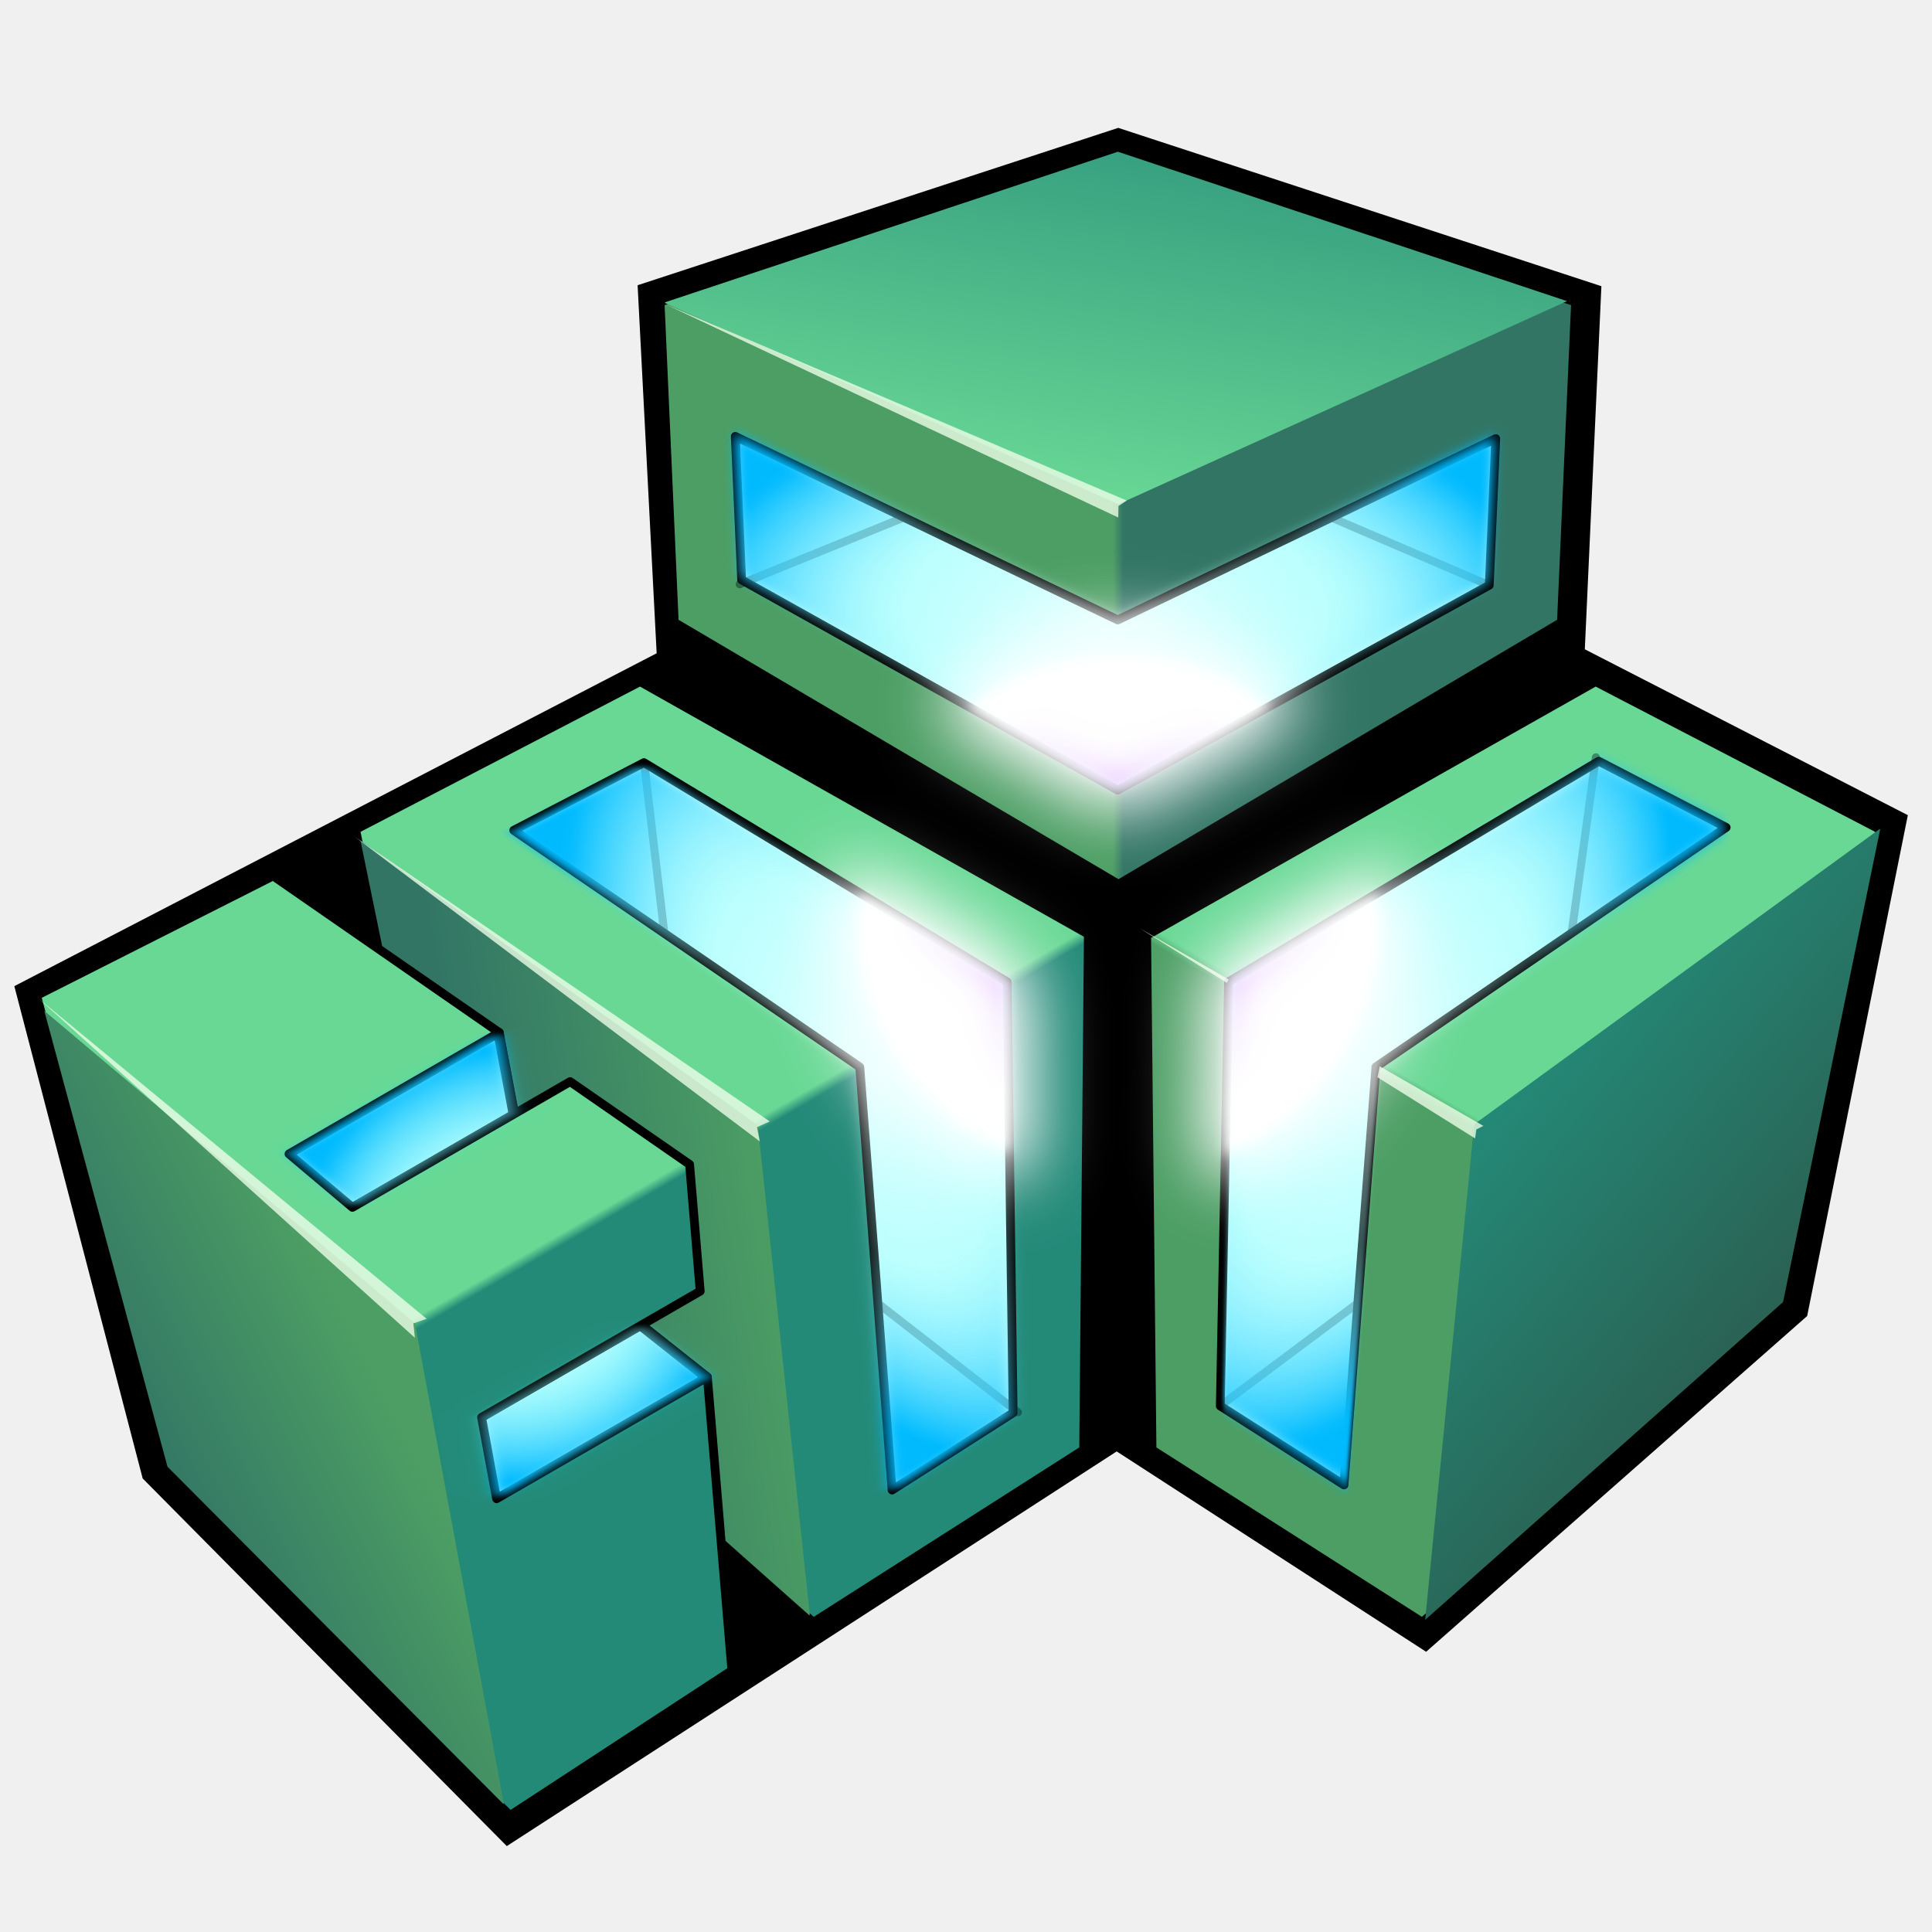
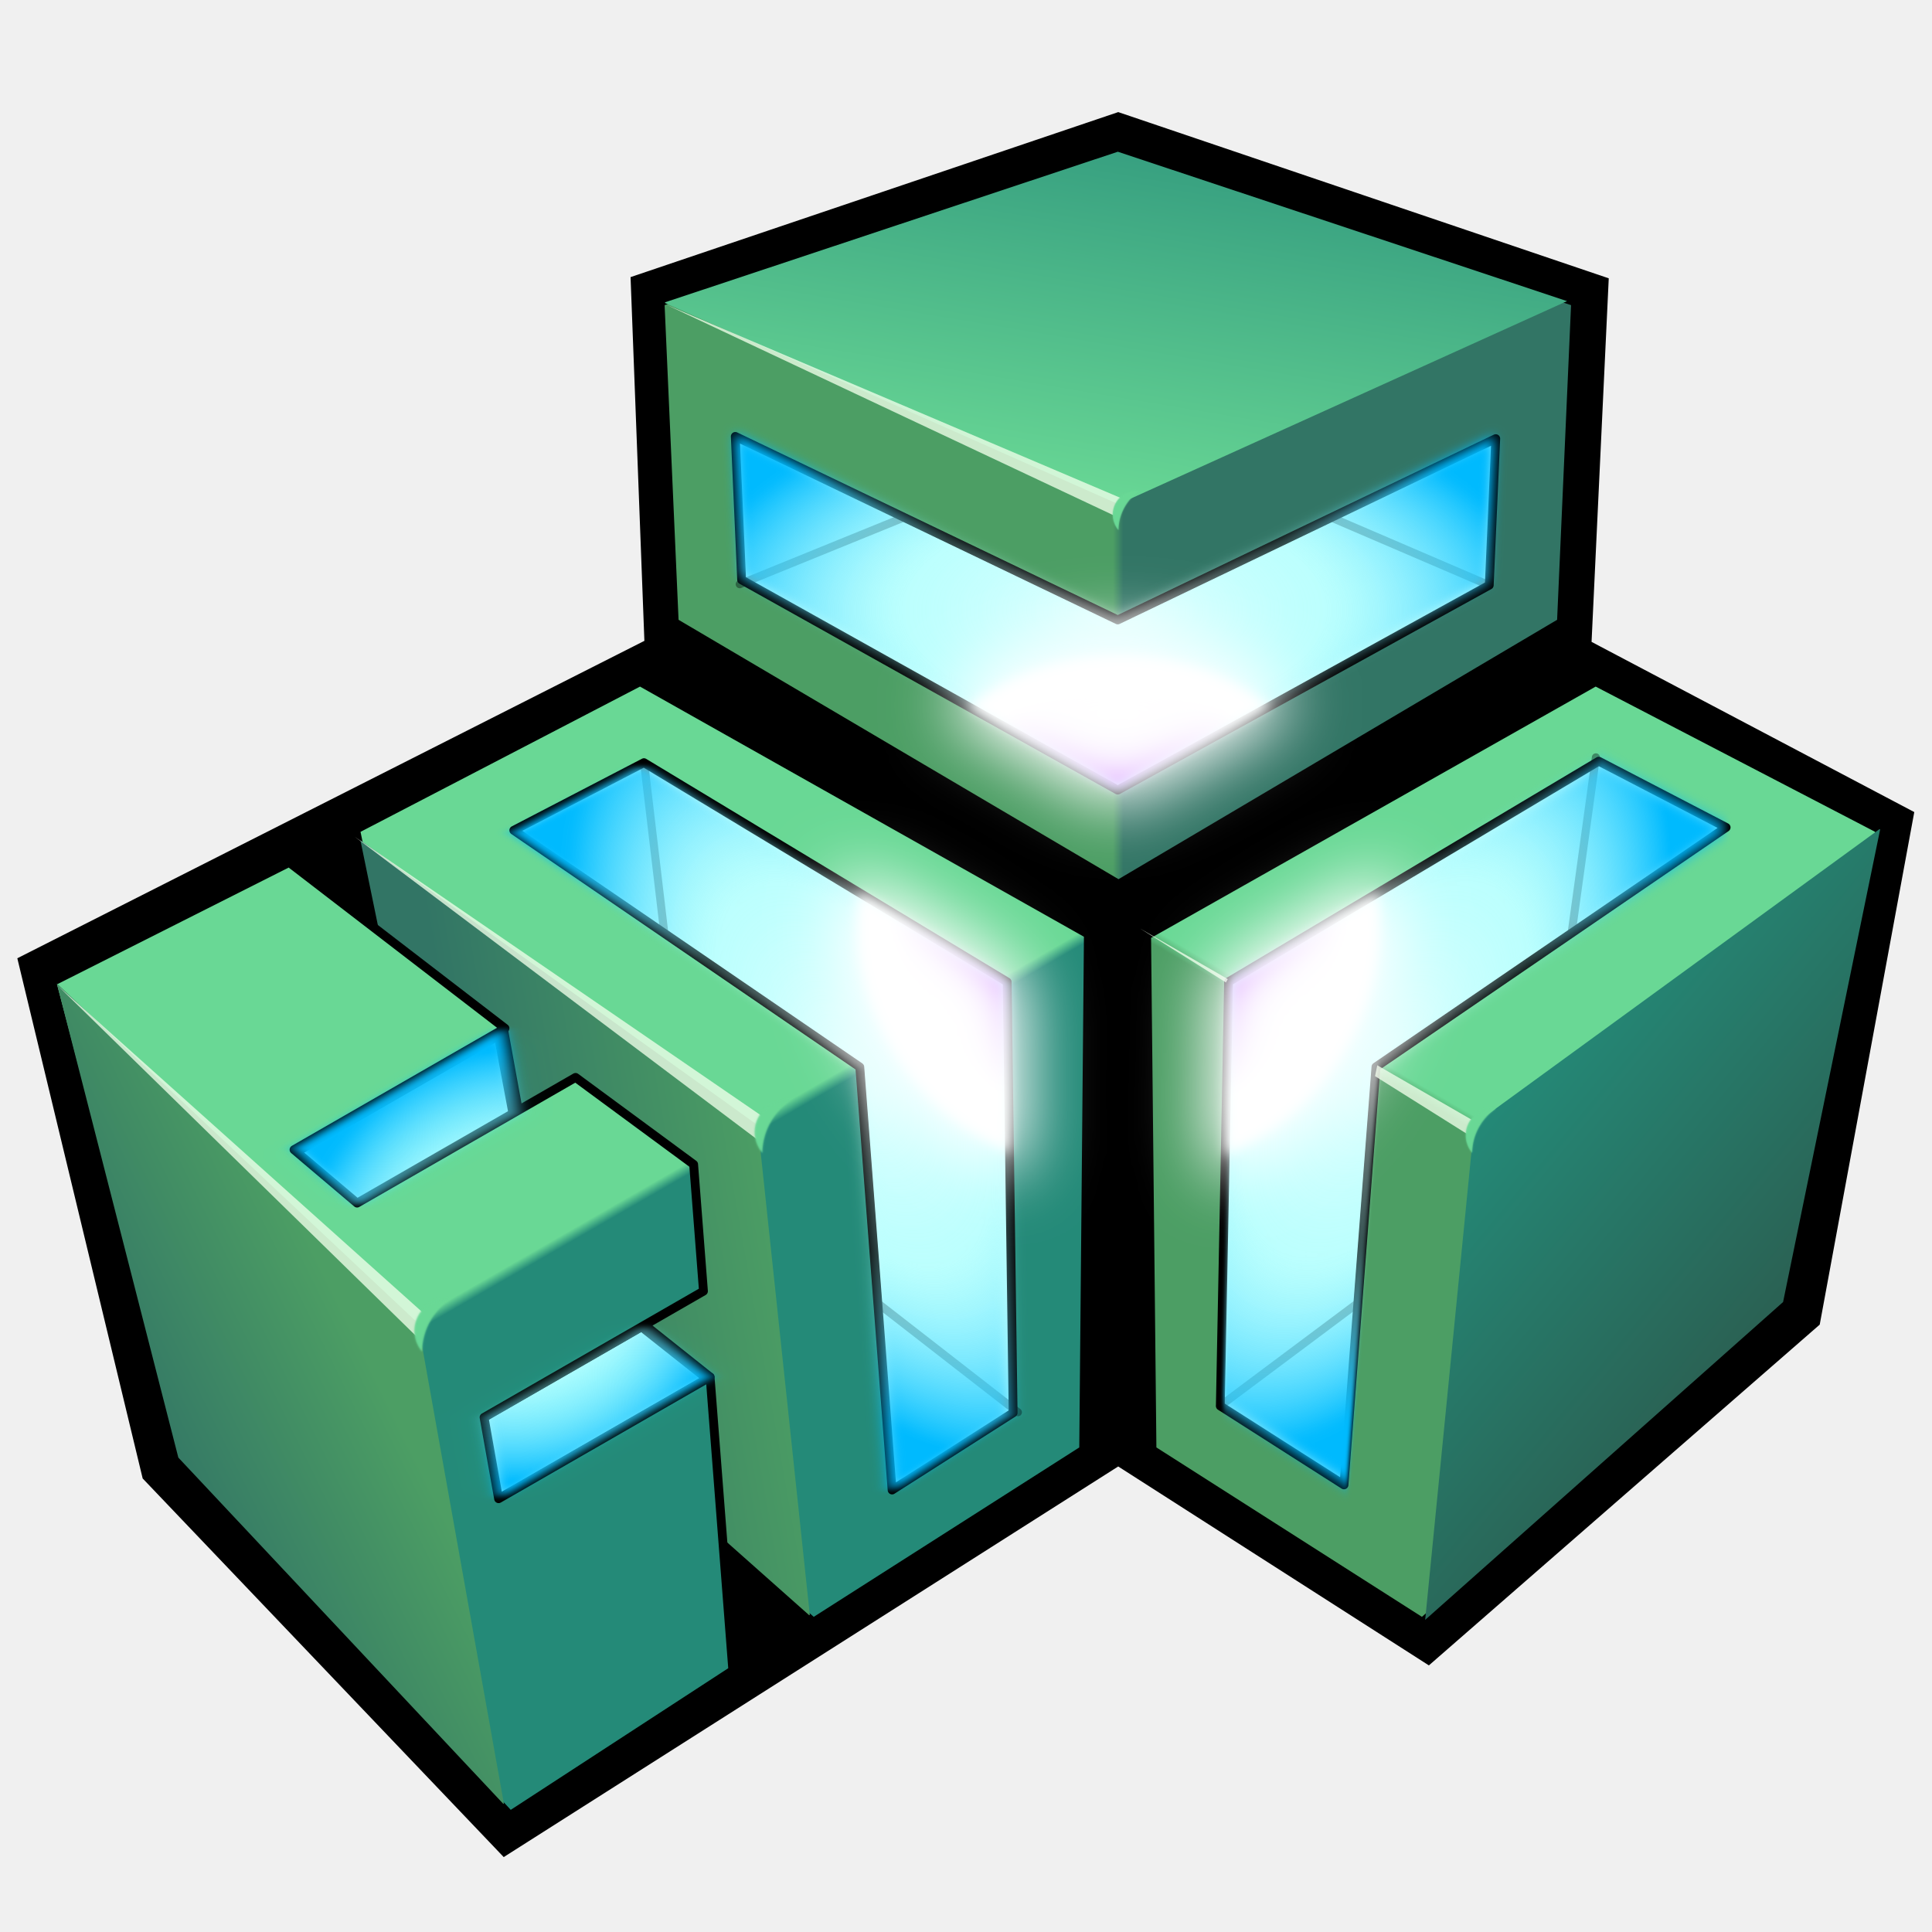
<svg xmlns="http://www.w3.org/2000/svg" xmlns:xlink="http://www.w3.org/1999/xlink" width="512" height="512" viewBox="0 0 512 512" id="svg2" version="1.1">
  <defs id="defs4">
    <linearGradient id="linearGradient4269">
      <stop style="stop-color:#9c04ff;stop-opacity:1" offset="0" id="stop4271" />
      <stop id="stop4277" offset="0.422" style="stop-color:#9b02ff;stop-opacity:1" />
      <stop style="stop-color:#ffffff;stop-opacity:1" offset="1" id="stop4273" />
    </linearGradient>
    <linearGradient id="linearGradient4358-9">
      <stop style="stop-color:#2a6254;stop-opacity:1" offset="0" id="stop4582" />
      <stop style="stop-color:#248a78;stop-opacity:1" offset="1" id="stop4584" />
    </linearGradient>
    <linearGradient id="linearGradient4917-0">
      <stop id="stop4570" offset="0" style="stop-color:#4c9e64;stop-opacity:1" />
      <stop id="stop4572" offset="1" style="stop-color:#69d895;stop-opacity:1" />
    </linearGradient>
    <linearGradient id="linearGradient4358">
      <stop id="stop4537" offset="0" style="stop-color:#327565;stop-opacity:1" />
      <stop id="stop4539" offset="1" style="stop-color:#4c9e64;stop-opacity:1" />
    </linearGradient>
    <linearGradient id="linearGradient5368">
      <stop id="stop5372" offset="0" style="stop-color:#ffffff;stop-opacity:0.534" />
      <stop style="stop-color:#a8fffe;stop-opacity:0.329" offset="0.5" id="stop5378" />
      <stop id="stop5370" offset="1" style="stop-color:#00bafe;stop-opacity:1" />
    </linearGradient>
    <linearGradient id="linearGradient4917">
      <stop style="stop-color:#248a78;stop-opacity:1" offset="0" id="stop4919" />
      <stop style="stop-color:#69d895;stop-opacity:1" offset="1" id="stop4921" />
    </linearGradient>
    <linearGradient id="linearGradient4312">
      <stop style="stop-color:#000000;stop-opacity:1;" offset="0" id="stop4314" />
      <stop style="stop-color:#000000;stop-opacity:0;" offset="1" id="stop4316" />
    </linearGradient>
    <linearGradient xlink:href="#linearGradient4312" id="linearGradient4318" x1="-282.664" y1="79.622" x2="280.963" y2="79.622" gradientUnits="userSpaceOnUse" />
    <linearGradient gradientTransform="translate(279.3168,264.7703)" xlink:href="#linearGradient4358" id="linearGradient4860-3" gradientUnits="userSpaceOnUse" x1="-219.938" y1="2.961" x2="-5.751" y2="80.974" />
    <linearGradient gradientTransform="translate(509.0751,282.7091)" xlink:href="#linearGradient4917" id="linearGradient4923-4" x1="-201.543" y1="83.675" x2="-201.543" y2="75.7" gradientUnits="userSpaceOnUse" />
    <filter style="color-interpolation-filters:sRGB" id="filter5364" x="-0.172" width="1.344" y="-0.107" height="1.214">
      <feGaussianBlur stdDeviation="13.583" id="feGaussianBlur5366" />
    </filter>
    <filter style="color-interpolation-filters:sRGB" id="filter5380" x="-0.038" width="1.076" y="-0.018" height="1.035">
      <feGaussianBlur stdDeviation="4.224" id="feGaussianBlur5382" />
    </filter>
    <radialGradient xlink:href="#linearGradient5368" id="radialGradient5374-0" cx="72.105" cy="81.383" fx="72.105" fy="81.383" r="166.679" gradientTransform="matrix(1,0,0,1.925221,72.11161,141.7521)" gradientUnits="userSpaceOnUse" />
-     <linearGradient xlink:href="#linearGradient4917" id="linearGradient3445" gradientUnits="userSpaceOnUse" gradientTransform="matrix(0.3026896,-0.1747579,0.1747579,0.3026896,-532.5456,897.696)" x1="-201.543" y1="83.675" x2="-201.543" y2="75.7" />
-     <linearGradient xlink:href="#linearGradient4358" id="linearGradient3447" gradientUnits="userSpaceOnUse" gradientTransform="matrix(0.2940585,-0.1697748,0.1697748,0.2940585,-535.6849,900.442)" x1="-517.804" y1="12.381" x2="-326.605" y2="23.935" />
+     <linearGradient xlink:href="#linearGradient4917" id="linearGradient3445" gradientUnits="userSpaceOnUse" gradientTransform="matrix(0.3037685,-0.1747579,0.1728894,0.3026896,-531.2761,897.696)" x1="-201.543" y1="83.675" x2="-201.543" y2="75.7" />
+     <linearGradient xlink:href="#linearGradient4358" id="linearGradient3447" gradientUnits="userSpaceOnUse" gradientTransform="matrix(0.2951065,-0.1697748,0.1679595,0.2940585,-534.4324,900.442)" x1="-517.804" y1="12.381" x2="-326.605" y2="23.935" />
    <radialGradient xlink:href="#linearGradient5368" id="radialGradient3449" gradientUnits="userSpaceOnUse" gradientTransform="matrix(1,0,0,0.9811863,-25.94417,0.4668728)" cx="-198.662" cy="80.255" fx="-198.662" fy="80.255" r="166.679" />
    <linearGradient xlink:href="#linearGradient4917" id="linearGradient3605" gradientUnits="userSpaceOnUse" x1="58.884" y1="83.512" x2="58.884" y2="74.84" gradientTransform="matrix(0.3026896,-0.1747579,0.1747579,0.3026896,-524.6925,893.1621)" />
    <linearGradient xlink:href="#linearGradient4358" id="linearGradient3607" gradientUnits="userSpaceOnUse" x1="-219.938" y1="2.961" x2="-5.751" y2="80.974" gradientTransform="matrix(0.2972224,-0.1716014,0.1716014,0.2972224,-525.3339,894.1235)" />
    <radialGradient xlink:href="#linearGradient5368" id="radialGradient3609" gradientUnits="userSpaceOnUse" gradientTransform="matrix(1,0,0,1.925221,-2.322193,-74.5736)" cx="72.105" cy="81.383" fx="72.105" fy="81.383" r="166.679" />
    <linearGradient xlink:href="#linearGradient4358" id="linearGradient3665" gradientUnits="userSpaceOnUse" x1="37.851" y1="75.49" x2="37.851" y2="83.263" gradientTransform="matrix(0,0.3495159,-0.3495159,0,-391.1963,758.3429)" />
    <linearGradient xlink:href="#linearGradient4917" id="linearGradient3667" gradientUnits="userSpaceOnUse" x1="-376.803" y1="18.998" x2="-5.751" y2="80.974" gradientTransform="matrix(0,0.345681,-0.345681,0,-391.5068,757.7899)" />
    <radialGradient xlink:href="#linearGradient5368" id="radialGradient3669" gradientUnits="userSpaceOnUse" gradientTransform="matrix(1,0,0,1.925221,-2.322193,-74.5736)" cx="72.105" cy="81.383" fx="72.105" fy="81.383" r="166.679" />
    <linearGradient xlink:href="#linearGradient4917-0" id="linearGradient3685" gradientUnits="userSpaceOnUse" x1="50.727" y1="75.215" x2="50.696" y2="84.917" gradientTransform="matrix(-0.3026896,-0.1747579,0.1747579,-0.3026896,-341.1876,941.3636)" />
    <linearGradient xlink:href="#linearGradient4358-9" id="linearGradient3687" gradientUnits="userSpaceOnUse" x1="-267.748" y1="47.975" x2="-6.009" y2="91.911" gradientTransform="matrix(-0.3026896,-0.1747579,0.1747579,-0.3026896,-341.1876,941.3636)" />
    <radialGradient xlink:href="#linearGradient5368" id="radialGradient3689" gradientUnits="userSpaceOnUse" gradientTransform="matrix(1,0,0,1.925221,-2.322193,-74.5736)" cx="72.105" cy="81.383" fx="72.105" fy="81.383" r="166.679" />
    <filter style="color-interpolation-filters:sRGB" id="filter4251" x="-0.027" width="1.054" y="-0.028" height="1.057">
      <feGaussianBlur stdDeviation="1.612" id="feGaussianBlur4253" />
    </filter>
    <filter style="color-interpolation-filters:sRGB" id="filter4265" x="-0.152" width="1.305" y="-0.16" height="1.32">
      <feGaussianBlur stdDeviation="9.109" id="feGaussianBlur4267" />
    </filter>
    <radialGradient xlink:href="#linearGradient4269" id="radialGradient4275" cx="296.429" cy="239.915" fx="296.429" fy="239.915" r="75.632" gradientTransform="matrix(0.8329554,0,0,0.7956702,49.51681,49.02184)" gradientUnits="userSpaceOnUse" />
+     <filter style="color-interpolation-filters:sRGB" id="filter4313" x="-0.074" width="1.148" y="-0.05" height="1.101">
+       <feGaussianBlur stdDeviation="0.232" id="feGaussianBlur4315" />
+     </filter>
  </defs>
  <g id="layer1" transform="translate(715.2637,-621.0254)">
-     <path style="color:#000000;clip-rule:nonzero;display:inline;overflow:visible;visibility:visible;opacity:1;isolation:auto;mix-blend-mode:normal;color-interpolation:sRGB;color-interpolation-filters:linearRGB;solid-color:#000000;solid-opacity:1;fill:#000000;fill-opacity:1;fill-rule:evenodd;stroke:none;stroke-width:5;stroke-linecap:butt;stroke-linejoin:round;stroke-miterlimit:23;stroke-dasharray:none;stroke-dashoffset:0;stroke-opacity:1;marker:none;color-rendering:auto;image-rendering:auto;shape-rendering:auto;text-rendering:auto;enable-background:accumulate" d="m -711.469,882.366 170.227,-88.217 -5.047,-97.534 127.371,-41.706 128.039,41.96 -4.392,96.224 85.604,43.963 -26.681,132.726 -100.977,88.981 -82.006,-53.098 -161.629,104.594 -96.491,-97.425 -34.017,-130.47 z" id="path4543" />
+     <path style="color:#000000;clip-rule:nonzero;display:inline;overflow:visible;visibility:visible;opacity:1;isolation:auto;mix-blend-mode:normal;color-interpolation:sRGB;color-interpolation-filters:linearRGB;solid-color:#000000;solid-opacity:1;fill:#000000;fill-opacity:1;fill-rule:evenodd;stroke:none;stroke-width:5;stroke-linecap:butt;stroke-linejoin:round;stroke-miterlimit:23;stroke-dasharray:none;stroke-dashoffset:0;stroke-opacity:1;marker:none;color-rendering:auto;image-rendering:auto;shape-rendering:auto;text-rendering:auto;enable-background:accumulate" d="m -710.673,874.973 166.179,-84.116 -3.665,-96.394 129.24,-43.731 129.99,44.049 -4.555,96.35 85.523,45.102 -25.056,135.828 -103.578,90.311 -82.331,-52.718 -162.848,103.518 -95.679,-100.337 -33.221,-137.862 z" id="path4543" />
    <path style="color:#000000;clip-rule:nonzero;display:inline;overflow:visible;visibility:visible;opacity:1;isolation:auto;mix-blend-mode:normal;color-interpolation:sRGB;color-interpolation-filters:linearRGB;solid-color:#000000;solid-opacity:1;fill:#a5a5a5;fill-opacity:1;fill-rule:evenodd;stroke:none;stroke-width:6.11;stroke-linecap:round;stroke-linejoin:round;stroke-miterlimit:23;stroke-dasharray:none;stroke-dashoffset:0;stroke-opacity:1;marker:none;color-rendering:auto;image-rendering:auto;shape-rendering:auto;text-rendering:auto;enable-background:accumulate" d="m -545.518,822.707 6.306,45.651 51.805,35.438 4.783,62.636 37.11,28.855 0.167,-0.105 -2.987,-114.009 -97.185,-58.466 z" id="path4243" />
    <path id="path4227" d="m -621.044,840.842 25.72,125.234 95.595,84.891 71.649,-45.71 1.245,-136.663 -118.798,-66.945 z" style="color:#000000;clip-rule:nonzero;display:inline;overflow:visible;visibility:visible;opacity:1;isolation:auto;mix-blend-mode:normal;color-interpolation:sRGB;color-interpolation-filters:linearRGB;solid-color:#000000;solid-opacity:1;fill:url(#linearGradient3605);fill-opacity:1;fill-rule:evenodd;stroke:#000000;stroke-width:2.34;stroke-linecap:round;stroke-linejoin:round;stroke-miterlimit:23;stroke-dasharray:none;stroke-dashoffset:0;stroke-opacity:1;marker:none;color-rendering:auto;image-rendering:auto;shape-rendering:auto;text-rendering:auto;enable-background:accumulate" />
    <path style="color:#000000;clip-rule:nonzero;display:inline;overflow:visible;visibility:visible;opacity:1;isolation:auto;mix-blend-mode:normal;color-interpolation:sRGB;color-interpolation-filters:linearRGB;solid-color:#000000;solid-opacity:1;fill:#c5fffe;fill-opacity:1;fill-rule:evenodd;stroke:#000000;stroke-width:2.34;stroke-linecap:round;stroke-linejoin:round;stroke-miterlimit:23;stroke-dasharray:none;stroke-dashoffset:0;stroke-opacity:1;marker:none;color-rendering:auto;image-rendering:auto;shape-rendering:auto;text-rendering:auto;enable-background:accumulate" d="m -579.103,841.069 91.695,62.727 8.56,112.094 32.073,-20.461 -1.582,-114.179 -96.257,-58.107 -34.49,17.925 z" id="path4233" />
    <path id="path4229" d="m -619.748,843.706 25.059,122.014 93.869,83.357 0.162,-0.103 -13.784,-129.743 -105.305,-75.525 z" style="color:#000000;clip-rule:nonzero;display:inline;overflow:visible;visibility:visible;opacity:1;isolation:auto;mix-blend-mode:normal;color-interpolation:sRGB;color-interpolation-filters:linearRGB;solid-color:#000000;solid-opacity:1;fill:url(#linearGradient3607);fill-opacity:1;fill-rule:evenodd;stroke:none;stroke-width:6.695;stroke-linecap:round;stroke-linejoin:round;stroke-miterlimit:23;stroke-dasharray:none;stroke-dashoffset:0;stroke-opacity:1;marker:none;color-rendering:auto;image-rendering:auto;shape-rendering:auto;text-rendering:auto;enable-background:accumulate" />
    <path id="path4248" d="m -544.577,823.131 5.366,45.226 51.805,35.438 4.783,62.636 37.11,28.855" style="color:#000000;clip-rule:nonzero;display:inline;overflow:visible;visibility:visible;opacity:1;isolation:auto;mix-blend-mode:normal;color-interpolation:sRGB;color-interpolation-filters:linearRGB;solid-color:#000000;solid-opacity:1;fill:none;fill-opacity:1;fill-rule:evenodd;stroke:#000000;stroke-width:2.136;stroke-linecap:round;stroke-linejoin:round;stroke-miterlimit:23;stroke-dasharray:none;stroke-dashoffset:0;stroke-opacity:0.388;marker:none;color-rendering:auto;image-rendering:auto;shape-rendering:auto;text-rendering:auto;enable-background:accumulate" />
    <path id="path5252" d="M -62.617,-206.189 74.85,80.411 -64.297,370.401 44.445,365.585 203.863,80.411 48.484,-201.265 l -111.102,-4.924 z" style="color:#000000;clip-rule:nonzero;display:inline;overflow:visible;visibility:visible;opacity:1;isolation:auto;mix-blend-mode:normal;color-interpolation:sRGB;color-interpolation-filters:linearRGB;solid-color:#000000;solid-opacity:1;fill:url(#radialGradient3609);fill-opacity:1;fill-rule:evenodd;stroke:none;stroke-width:6.695;stroke-linecap:round;stroke-linejoin:round;stroke-miterlimit:23;stroke-dasharray:none;stroke-dashoffset:0;stroke-opacity:1;marker:none;filter:url(#filter5380);color-rendering:auto;image-rendering:auto;shape-rendering:auto;text-rendering:auto;enable-background:accumulate" transform="matrix(0.3026896,-0.1747579,0.1747579,0.3026896,-524.6925,893.162)" />
    <path id="path3653" d="m -319.767,775.535 -42.688,-17.364 -56.593,27.145 -56.636,-27.176 -43.544,17.711 0.007,0.197 100.228,54.418 99.226,-54.932 z" style="color:#000000;clip-rule:nonzero;display:inline;overflow:visible;visibility:visible;opacity:1;isolation:auto;mix-blend-mode:normal;color-interpolation:sRGB;color-interpolation-filters:linearRGB;solid-color:#000000;solid-opacity:1;fill:#a5a5a5;fill-opacity:1;fill-rule:evenodd;stroke:none;stroke-width:6.11;stroke-linecap:round;stroke-linejoin:round;stroke-miterlimit:23;stroke-dasharray:none;stroke-dashoffset:0;stroke-opacity:1;marker:none;color-rendering:auto;image-rendering:auto;shape-rendering:auto;text-rendering:auto;enable-background:accumulate" />
    <path style="color:#000000;clip-rule:nonzero;display:inline;overflow:visible;visibility:visible;opacity:1;isolation:auto;mix-blend-mode:normal;color-interpolation:sRGB;color-interpolation-filters:linearRGB;solid-color:#000000;solid-opacity:1;fill:url(#linearGradient3665);fill-opacity:1.0;fill-rule:evenodd;stroke:#000000;stroke-width:2.34;stroke-linecap:round;stroke-linejoin:round;stroke-miterlimit:23;stroke-dasharray:none;stroke-dashoffset:0;stroke-opacity:1;marker:none;color-rendering:auto;image-rendering:auto;shape-rendering:auto;text-rendering:auto;enable-background:accumulate" d="m -297.71,701.06 -121.316,-40.343 -121.315,40.343 3.762,84.905 117.731,69.409 117.375,-69.409 z" id="path3655" />
    <path id="path3657" d="m -318.877,737.269 -100.171,48.047 -101.356,-48.634 1.683,38.007 99.673,55.719 98.45,-54.307 1.721,-38.832 z" style="color:#000000;clip-rule:nonzero;display:inline;overflow:visible;visibility:visible;opacity:1;isolation:auto;mix-blend-mode:normal;color-interpolation:sRGB;color-interpolation-filters:linearRGB;solid-color:#000000;solid-opacity:1;fill:#c5fffe;fill-opacity:1;fill-rule:evenodd;stroke:#000000;stroke-width:2.34;stroke-linecap:round;stroke-linejoin:round;stroke-miterlimit:23;stroke-dasharray:none;stroke-dashoffset:0;stroke-opacity:1;marker:none;color-rendering:auto;image-rendering:auto;shape-rendering:auto;text-rendering:auto;enable-background:accumulate" />
    <path style="color:#000000;clip-rule:nonzero;display:inline;overflow:visible;visibility:visible;opacity:1;isolation:auto;mix-blend-mode:normal;color-interpolation:sRGB;color-interpolation-filters:linearRGB;solid-color:#000000;solid-opacity:1;fill:url(#linearGradient3667);fill-opacity:1.0;fill-rule:evenodd;stroke:none;stroke-width:6.695;stroke-linecap:round;stroke-linejoin:round;stroke-miterlimit:23;stroke-dasharray:none;stroke-dashoffset:0;stroke-opacity:1;marker:none;color-rendering:auto;image-rendering:auto;shape-rendering:auto;text-rendering:auto;enable-background:accumulate" d="m -299.981,700.825 -119.05,-39.589 -119.984,39.9 0.007,0.193 120.114,53.316 118.912,-53.82 z" id="path3659" />
    <path style="color:#000000;clip-rule:nonzero;display:inline;overflow:visible;visibility:visible;opacity:1;isolation:auto;mix-blend-mode:normal;color-interpolation:sRGB;color-interpolation-filters:linearRGB;solid-color:#000000;solid-opacity:1;fill:none;fill-opacity:1;fill-rule:evenodd;stroke:#000000;stroke-width:2.136;stroke-linecap:round;stroke-linejoin:round;stroke-miterlimit:23;stroke-dasharray:none;stroke-dashoffset:0;stroke-opacity:0.388;marker:none;color-rendering:auto;image-rendering:auto;shape-rendering:auto;text-rendering:auto;enable-background:accumulate" d="m -320.605,776.137 -41.85,-17.966 -56.593,27.145 -56.636,-27.176 -43.544,17.711" id="path3661" />
    <path style="color:#000000;clip-rule:nonzero;display:inline;overflow:visible;visibility:visible;opacity:1;isolation:auto;mix-blend-mode:normal;color-interpolation:sRGB;color-interpolation-filters:linearRGB;solid-color:#000000;solid-opacity:1;fill:url(#radialGradient3669);fill-opacity:1;fill-rule:evenodd;stroke:none;stroke-width:6.695;stroke-linecap:round;stroke-linejoin:round;stroke-miterlimit:23;stroke-dasharray:none;stroke-dashoffset:0;stroke-opacity:1;marker:none;filter:url(#filter5380);color-rendering:auto;image-rendering:auto;shape-rendering:auto;text-rendering:auto;enable-background:accumulate" d="M -62.617,-206.189 74.85,80.411 -64.297,370.401 44.445,365.585 203.863,80.411 48.484,-201.265 l -111.102,-4.924 z" id="path3663" transform="matrix(0,0.3495159,-0.3495159,0,-391.1963,758.3429)" />
    <path style="color:#000000;clip-rule:nonzero;display:inline;overflow:visible;visibility:visible;opacity:1;isolation:auto;mix-blend-mode:normal;color-interpolation:sRGB;color-interpolation-filters:linearRGB;solid-color:#000000;solid-opacity:1;fill:#a5a5a5;fill-opacity:1;fill-rule:evenodd;stroke:none;stroke-width:6.11;stroke-linecap:round;stroke-linejoin:round;stroke-miterlimit:23;stroke-dasharray:none;stroke-dashoffset:0;stroke-opacity:1;marker:none;color-rendering:auto;image-rendering:auto;shape-rendering:auto;text-rendering:auto;enable-background:accumulate" d="m -391.791,994.627 36.382,-28.287 4.788,-62.583 51.853,-35.46 6.434,-46.566 -0.175,-0.092 -97.241,59.591 -2.04,113.398 z" id="path3673" />
    <path id="path3675" d="m -338.322,1050.966 95.596,-84.891 25.72,-125.233 -75.41,-39.194 -118.976,67.254 1.423,136.354 z" style="color:#000000;clip-rule:nonzero;display:inline;overflow:visible;visibility:visible;opacity:1;isolation:auto;mix-blend-mode:normal;color-interpolation:sRGB;color-interpolation-filters:linearRGB;solid-color:#000000;solid-opacity:1;fill:url(#linearGradient3685);fill-opacity:1;fill-rule:evenodd;stroke:#000000;stroke-width:2.34;stroke-linecap:round;stroke-linejoin:round;stroke-miterlimit:23;stroke-dasharray:none;stroke-dashoffset:0;stroke-opacity:1;marker:none;color-rendering:auto;image-rendering:auto;shape-rendering:auto;text-rendering:auto;enable-background:accumulate" />
    <path style="color:#000000;clip-rule:nonzero;display:inline;overflow:visible;visibility:visible;opacity:1;isolation:auto;mix-blend-mode:normal;color-interpolation:sRGB;color-interpolation-filters:linearRGB;solid-color:#000000;solid-opacity:1;fill:#c5fffe;fill-opacity:1;fill-rule:evenodd;stroke:#000000;stroke-width:2.34;stroke-linecap:round;stroke-linejoin:round;stroke-miterlimit:23;stroke-dasharray:none;stroke-dashoffset:0;stroke-opacity:1;marker:none;color-rendering:auto;image-rendering:auto;shape-rendering:auto;text-rendering:auto;enable-background:accumulate" d="m -359.096,1014.531 8.476,-110.774 92.796,-63.46 -33.757,-17.546 -98.091,58.46 -2.193,112.414 32.769,20.906 z" id="path3677" />
    <path id="path3679" d="m -337.578,1050.305 94.851,-84.23 25.72,-125.233 -0.173,-0.09 -107.409,78.222 -12.989,131.332 z" style="color:#000000;clip-rule:nonzero;display:inline;overflow:visible;visibility:visible;opacity:1;isolation:auto;mix-blend-mode:normal;color-interpolation:sRGB;color-interpolation-filters:linearRGB;solid-color:#000000;solid-opacity:1;fill:url(#linearGradient3687);fill-opacity:1;fill-rule:evenodd;stroke:none;stroke-width:6.695;stroke-linecap:round;stroke-linejoin:round;stroke-miterlimit:23;stroke-dasharray:none;stroke-dashoffset:0;stroke-opacity:1;marker:none;color-rendering:auto;image-rendering:auto;shape-rendering:auto;text-rendering:auto;enable-background:accumulate" />
    <path id="path3681" d="m -391.893,993.6 36.484,-27.26 4.788,-62.583 51.853,-35.46 6.434,-46.566" style="color:#000000;clip-rule:nonzero;display:inline;overflow:visible;visibility:visible;opacity:1;isolation:auto;mix-blend-mode:normal;color-interpolation:sRGB;color-interpolation-filters:linearRGB;solid-color:#000000;solid-opacity:1;fill:none;fill-opacity:1;fill-rule:evenodd;stroke:#000000;stroke-width:2.136;stroke-linecap:round;stroke-linejoin:round;stroke-miterlimit:23;stroke-dasharray:none;stroke-dashoffset:0;stroke-opacity:0.388;marker:none;color-rendering:auto;image-rendering:auto;shape-rendering:auto;text-rendering:auto;enable-background:accumulate" />
    <path id="path3683" d="M -62.617,-206.189 74.85,80.411 -64.297,370.401 44.445,365.585 203.863,80.411 48.484,-201.265 l -111.102,-4.924 z" style="color:#000000;clip-rule:nonzero;display:inline;overflow:visible;visibility:visible;opacity:1;isolation:auto;mix-blend-mode:normal;color-interpolation:sRGB;color-interpolation-filters:linearRGB;solid-color:#000000;solid-opacity:1;fill:url(#radialGradient3689);fill-opacity:1;fill-rule:evenodd;stroke:none;stroke-width:6.695;stroke-linecap:round;stroke-linejoin:round;stroke-miterlimit:23;stroke-dasharray:none;stroke-dashoffset:0;stroke-opacity:1;marker:none;filter:url(#filter5380);color-rendering:auto;image-rendering:auto;shape-rendering:auto;text-rendering:auto;enable-background:accumulate" transform="matrix(-0.3026896,-0.1747579,0.1747579,-0.3026896,-341.1876,941.3636)" />
-     <path id="path4191" d="m -621.639,940.847 42.739,-24.675 -4.053,-21.514 -55.484,32.034 m 54.779,91.507 55.855,-32.248 -17.417,-13.798 -42.423,24.493" style="color:#000000;clip-rule:nonzero;display:inline;overflow:visible;visibility:visible;opacity:1;isolation:auto;mix-blend-mode:normal;color-interpolation:sRGB;color-interpolation-filters:linearRGB;solid-color:#000000;solid-opacity:1;fill:#c5fffe;fill-opacity:1;fill-rule:evenodd;stroke:#000000;stroke-width:2.34;stroke-linecap:round;stroke-linejoin:round;stroke-miterlimit:23;stroke-dasharray:none;stroke-dashoffset:0;stroke-opacity:1;marker:none;color-rendering:auto;image-rendering:auto;shape-rendering:auto;text-rendering:auto;enable-background:accumulate" />
-     <path style="color:#000000;clip-rule:nonzero;display:inline;overflow:visible;visibility:visible;opacity:1;isolation:auto;mix-blend-mode:normal;color-interpolation:sRGB;color-interpolation-filters:linearRGB;solid-color:#000000;solid-opacity:1;fill:url(#linearGradient3445);fill-opacity:1;fill-rule:evenodd;stroke:#000000;stroke-width:2.34;stroke-linecap:round;stroke-linejoin:round;stroke-miterlimit:23;stroke-dasharray:none;stroke-dashoffset:0;stroke-opacity:1;marker:none;color-rendering:auto;image-rendering:auto;shape-rendering:auto;text-rendering:auto;enable-background:accumulate" d="m -705.578,884.85 33.868,125.328 91.602,91.994 58.808,-38.446 -6.504,-77.774 -55.855,32.248 -3.985,-21.553 57.937,-33.45 -2.809,-33.596 -31.657,-21.931 -57.693,33.309 -16.798,-14.156 55.71,-32.164 -59.926,-41.515 -62.699,31.706 z" id="path4152" />
-     <path style="color:#000000;clip-rule:nonzero;display:inline;overflow:visible;visibility:visible;opacity:1;isolation:auto;mix-blend-mode:normal;color-interpolation:sRGB;color-interpolation-filters:linearRGB;solid-color:#000000;solid-opacity:1;fill:url(#linearGradient3447);fill-opacity:1;fill-rule:evenodd;stroke:none;stroke-width:6.695;stroke-linecap:round;stroke-linejoin:round;stroke-miterlimit:23;stroke-dasharray:none;stroke-dashoffset:0;stroke-opacity:1;marker:none;color-rendering:auto;image-rendering:auto;shape-rendering:auto;text-rendering:auto;enable-background:accumulate" d="m -703.527,888.91 32.646,120.806 88.99,89.371 0.131,-0.086 -23.538,-127.312 -98.23,-82.779 z" id="path4177" />
+     <path id="path4191" d="m -620.636,940.847 42.891,-24.675 -3.92,-21.514 -55.682,32.034 m 54.214,91.507 56.054,-32.248 -17.331,-13.798 -42.575,24.493" style="color:#000000;clip-rule:nonzero;display:inline;overflow:visible;visibility:visible;opacity:1;isolation:auto;mix-blend-mode:normal;color-interpolation:sRGB;color-interpolation-filters:linearRGB;solid-color:#000000;solid-opacity:1;fill:#c5fffe;fill-opacity:1;fill-rule:evenodd;stroke:#000000;stroke-width:2.34;stroke-linecap:round;stroke-linejoin:round;stroke-miterlimit:23;stroke-dasharray:none;stroke-dashoffset:0;stroke-opacity:1;marker:none;color-rendering:auto;image-rendering:auto;shape-rendering:auto;text-rendering:auto;enable-background:accumulate" />
+     <path style="color:#000000;clip-rule:nonzero;display:inline;overflow:visible;visibility:visible;opacity:1;isolation:auto;mix-blend-mode:normal;color-interpolation:sRGB;color-interpolation-filters:linearRGB;solid-color:#000000;solid-opacity:1;fill:url(#linearGradient3445);fill-opacity:1;fill-rule:evenodd;stroke:#000000;stroke-width:2.34;stroke-linecap:round;stroke-linejoin:round;stroke-miterlimit:23;stroke-dasharray:none;stroke-dashoffset:0;stroke-opacity:1;marker:none;color-rendering:auto;image-rendering:auto;shape-rendering:auto;text-rendering:auto;enable-background:accumulate" d="m -701.528,881.269 33.095,125.328 88.333,95.575 59.046,-38.446 -6.024,-77.774 -56.054,32.248 -3.852,-21.553 58.144,-33.45 -2.602,-33.596 -31.292,-23.05 -57.898,33.309 -16.71,-14.156 55.908,-32.164 -57.198,-43.977 z" id="path4152" />
+     <path style="color:#000000;clip-rule:nonzero;display:inline;overflow:visible;visibility:visible;opacity:1;isolation:auto;mix-blend-mode:normal;color-interpolation:sRGB;color-interpolation-filters:linearRGB;solid-color:#000000;solid-opacity:1;fill:url(#linearGradient3447);fill-opacity:1;fill-rule:evenodd;stroke:none;stroke-width:6.695;stroke-linecap:round;stroke-linejoin:round;stroke-miterlimit:23;stroke-dasharray:none;stroke-dashoffset:0;stroke-opacity:1;marker:none;color-rendering:auto;image-rendering:auto;shape-rendering:auto;text-rendering:auto;enable-background:accumulate" d="m -700.191,881.659 32.188,125.64 86.14,91.788 0.132,-0.086 -22.752,-127.312 z" id="path4177" />
    <path style="color:#000000;clip-rule:nonzero;display:inline;overflow:visible;visibility:visible;opacity:1;isolation:auto;mix-blend-mode:normal;color-interpolation:sRGB;color-interpolation-filters:linearRGB;solid-color:#000000;solid-opacity:1;fill:#a5a5a5;fill-opacity:1;fill-rule:evenodd;stroke:#000000;stroke-width:2.722;stroke-linecap:butt;stroke-linejoin:round;stroke-miterlimit:23;stroke-dasharray:none;stroke-dashoffset:0;stroke-opacity:1;marker:none;color-rendering:auto;image-rendering:auto;shape-rendering:auto;text-rendering:auto;enable-background:accumulate" d="m -579.106,916.291 -4.053,-21.514 m 55.15,91.293 -17.417,-13.798" id="path4194" />
-     <path style="color:#000000;clip-rule:nonzero;display:inline;overflow:visible;visibility:visible;opacity:1;isolation:auto;mix-blend-mode:normal;color-interpolation:sRGB;color-interpolation-filters:linearRGB;solid-color:#000000;solid-opacity:1;fill:#00faf6;fill-opacity:0.096;fill-rule:evenodd;stroke:none;stroke-width:6.695;stroke-linecap:round;stroke-linejoin:round;stroke-miterlimit:23;stroke-dasharray:none;stroke-dashoffset:0;stroke-opacity:1;marker:none;filter:url(#filter5364);color-rendering:auto;image-rendering:auto;shape-rendering:auto;text-rendering:auto;enable-background:accumulate" d="m -308.428,-20.532 141.197,0 20.735,-59.104 -183.303,0 m 4.825,305.098 184.529,0 -23.415,-59.104 -140.155,0" id="path5254" transform="matrix(0.3026896,-0.1747579,0.1747579,0.3026896,-524.6925,893.162)" />
-     <path id="path5388" d="m -308.428,-20.532 141.197,0 20.735,-59.104 -183.303,0 m 4.825,305.098 184.529,0 -23.415,-59.104 -140.155,0" style="color:#000000;clip-rule:nonzero;display:inline;overflow:visible;visibility:visible;opacity:1;isolation:auto;mix-blend-mode:normal;color-interpolation:sRGB;color-interpolation-filters:linearRGB;solid-color:#000000;solid-opacity:1;fill:url(#radialGradient3449);fill-opacity:1;fill-rule:evenodd;stroke:none;stroke-width:6.695;stroke-linecap:round;stroke-linejoin:round;stroke-miterlimit:23;stroke-dasharray:none;stroke-dashoffset:0;stroke-opacity:1;marker:none;filter:url(#filter5380);color-rendering:auto;image-rendering:auto;shape-rendering:auto;text-rendering:auto;enable-background:accumulate" transform="matrix(0.3026896,-0.1747579,0.1747579,0.3026896,-524.6925,893.162)" />
-     <path style="color:#000000;clip-rule:nonzero;display:inline;overflow:visible;visibility:visible;opacity:1;isolation:auto;mix-blend-mode:normal;color-interpolation:sRGB;color-interpolation-filters:linearRGB;solid-color:#000000;solid-opacity:1;fill:#f0ffe9;fill-opacity:0.779;fill-rule:evenodd;stroke:none;stroke-width:5;stroke-linecap:butt;stroke-linejoin:round;stroke-miterlimit:23;stroke-dasharray:none;stroke-dashoffset:0;stroke-opacity:1;marker:none;color-rendering:auto;image-rendering:auto;shape-rendering:auto;text-rendering:auto;enable-background:accumulate" d="m -705.1,885.587 102.89,84.922 -3.502,1.235 0.396,3.809 -99.784,-89.966 z" id="path4547" />
+     <path style="color:#000000;clip-rule:nonzero;display:inline;overflow:visible;visibility:visible;opacity:1;isolation:auto;mix-blend-mode:normal;color-interpolation:sRGB;color-interpolation-filters:linearRGB;solid-color:#000000;solid-opacity:1;fill:#00faf6;fill-opacity:0.096;fill-rule:evenodd;stroke:none;stroke-width:6.695;stroke-linecap:round;stroke-linejoin:round;stroke-miterlimit:23;stroke-dasharray:none;stroke-dashoffset:0;stroke-opacity:1;marker:none;filter:url(#filter5364);color-rendering:auto;image-rendering:auto;shape-rendering:auto;text-rendering:auto;enable-background:accumulate" d="m -308.428,-20.532 141.197,0 20.735,-59.104 -183.303,0 m 4.825,305.098 184.529,0 -23.415,-59.104 -140.155,0" id="path5254" transform="matrix(0.3037684,-0.1747579,0.1728894,0.3026896,-523.395,893.162)" />
+     <path id="path5388" d="m -308.428,-20.532 141.197,0 22.414,-62.719 -183.303,0 m 3.146,308.713 184.529,0 -23.415,-59.104 -140.155,0" style="color:#000000;clip-rule:nonzero;display:inline;overflow:visible;visibility:visible;opacity:1;isolation:auto;mix-blend-mode:normal;color-interpolation:sRGB;color-interpolation-filters:linearRGB;solid-color:#000000;solid-opacity:1;fill:url(#radialGradient3449);fill-opacity:1;fill-rule:evenodd;stroke:none;stroke-width:6.695;stroke-linecap:round;stroke-linejoin:round;stroke-miterlimit:23;stroke-dasharray:none;stroke-dashoffset:0;stroke-opacity:1;marker:none;filter:url(#filter5380);color-rendering:auto;image-rendering:auto;shape-rendering:auto;text-rendering:auto;enable-background:accumulate" transform="matrix(0.3037684,-0.1747579,0.1728894,0.3026896,-523.395,893.162)" />
+     <path style="color:#000000;clip-rule:nonzero;display:inline;overflow:visible;visibility:visible;opacity:1;isolation:auto;mix-blend-mode:normal;color-interpolation:sRGB;color-interpolation-filters:linearRGB;solid-color:#000000;solid-opacity:1;fill:#f0ffe9;fill-opacity:0.779;fill-rule:evenodd;stroke:none;stroke-width:5;stroke-linecap:butt;stroke-linejoin:round;stroke-miterlimit:23;stroke-dasharray:none;stroke-dashoffset:0;stroke-opacity:1;marker:none;color-rendering:auto;image-rendering:auto;shape-rendering:auto;text-rendering:auto;enable-background:accumulate" d="m -700.135,882.051 98.745,88.458 -3.51,1.235 0.373,3.809 -95.608,-93.502 z" id="path4547" />
    <path id="path4551" d="m -621.292,842.752 110.02,75.456 -3.379,1.541 0.733,3.758 -107.374,-80.756 z" style="color:#000000;clip-rule:nonzero;display:inline;overflow:visible;visibility:visible;opacity:1;isolation:auto;mix-blend-mode:normal;color-interpolation:sRGB;color-interpolation-filters:linearRGB;solid-color:#000000;solid-opacity:1;fill:#f0ffe9;fill-opacity:0.779;fill-rule:evenodd;stroke:none;stroke-width:5;stroke-linecap:butt;stroke-linejoin:round;stroke-miterlimit:23;stroke-dasharray:none;stroke-dashoffset:0;stroke-opacity:1;marker:none;color-rendering:auto;image-rendering:auto;shape-rendering:auto;text-rendering:auto;enable-background:accumulate" />
    <path style="color:#000000;clip-rule:nonzero;display:inline;overflow:visible;visibility:visible;opacity:1;isolation:auto;mix-blend-mode:normal;color-interpolation:sRGB;color-interpolation-filters:linearRGB;solid-color:#000000;solid-opacity:1;fill:#f0ffe9;fill-opacity:0.779;fill-rule:evenodd;stroke:none;stroke-width:5;stroke-linecap:butt;stroke-linejoin:round;stroke-miterlimit:23;stroke-dasharray:none;stroke-dashoffset:0;stroke-opacity:1;marker:none;color-rendering:auto;image-rendering:auto;shape-rendering:auto;text-rendering:auto;enable-background:accumulate" d="m -538.705,701.762 122.038,51.91 -2.192,1.463 -0.055,3.035 -119.791,-56.408 z" id="path4555" />
-     <path style="color:#000000;clip-rule:nonzero;display:inline;overflow:visible;visibility:visible;opacity:1;isolation:auto;mix-blend-mode:normal;color-interpolation:sRGB;color-interpolation-filters:linearRGB;solid-color:#000000;solid-opacity:1;fill:#f0ffe9;fill-opacity:0.779;fill-rule:evenodd;stroke:none;stroke-width:5;stroke-linecap:butt;stroke-linejoin:round;stroke-miterlimit:23;stroke-dasharray:none;stroke-dashoffset:0;stroke-opacity:1;marker:none;color-rendering:auto;image-rendering:auto;shape-rendering:auto;text-rendering:auto;enable-background:accumulate" d="M 302.123 246.062 L 325.117 260.469 L 325.621 259.572 L 302.123 246.062 z M 365.625 282.572 L 365.033 285.479 L 390.918 301.695 L 391.248 299.316 L 393.109 298.373 L 365.625 282.572 z " transform="translate(-715.2637,621.0254)" id="path4559" />
+     <path style="color:#000000;clip-rule:nonzero;display:inline;overflow:visible;visibility:visible;opacity:1;isolation:auto;mix-blend-mode:normal;color-interpolation:sRGB;color-interpolation-filters:linearRGB;solid-color:#000000;solid-opacity:1;fill:#f0ffe9;fill-opacity:0.779;fill-rule:evenodd;stroke:none;stroke-width:5;stroke-linecap:butt;stroke-linejoin:round;stroke-miterlimit:23;stroke-dasharray:none;stroke-dashoffset:0;stroke-opacity:1;marker:none;color-rendering:auto;image-rendering:auto;shape-rendering:auto;text-rendering:auto;enable-background:accumulate" d="m -413.141,867.088 22.762,14.302 0.499,-0.89 -23.261,-13.412 z m 62.86,36.245 -0.586,2.885 25.623,16.099 0.327,-2.362 1.843,-0.937 -27.207,-15.686 z" id="path4559" />
    <path style="color:#000000;clip-rule:nonzero;display:inline;overflow:visible;visibility:visible;opacity:1;isolation:auto;mix-blend-mode:normal;color-interpolation:sRGB;color-interpolation-filters:linearRGB;solid-color:#000000;solid-opacity:1;fill:url(#radialGradient4275);fill-opacity:1;fill-rule:evenodd;stroke:#ffffff;stroke-width:2.378;stroke-linecap:butt;stroke-linejoin:round;stroke-miterlimit:23;stroke-dasharray:none;stroke-dashoffset:0;stroke-opacity:0.446;marker:none;filter:url(#filter4251);color-rendering:auto;image-rendering:auto;shape-rendering:auto;text-rendering:auto;enable-background:accumulate" d="m 296.673,171.536 c -14.713,0.032 -29.048,4.663 -40.998,13.246 l 40.432,22.602 41.344,-22.807 c -11.913,-8.466 -26.162,-13.023 -40.777,-13.041 z m 71.114,65.656 -40.244,23.984 -0.92,47.117 c 25.27,-11.383 41.533,-36.508 41.57,-64.223 -0.023,-2.298 -0.159,-4.594 -0.406,-6.879 z m -142.794,-0.141 c -0.212,2.184 -0.321,4.378 -0.328,6.572 0.033,27.486 16.029,52.45 40.986,63.967 l -0.643,-46.383 z" transform="matrix(0.9566307,0,0,0.9566307,-702.4078,631.4303)" id="path4226" />
-     <path style="color:#000000;clip-rule:nonzero;display:inline;overflow:visible;visibility:visible;opacity:1;isolation:auto;mix-blend-mode:normal;color-interpolation:sRGB;color-interpolation-filters:linearRGB;solid-color:#000000;solid-opacity:1;fill:#ffffff;fill-opacity:1;fill-rule:evenodd;stroke:none;stroke-width:5;stroke-linecap:butt;stroke-linejoin:round;stroke-miterlimit:23;stroke-dasharray:none;stroke-dashoffset:0;stroke-opacity:1;marker:none;filter:url(#filter4265);color-rendering:auto;image-rendering:auto;shape-rendering:auto;text-rendering:auto;enable-background:accumulate" d="m 295.203,163.553 c -16.774,1.003 -35.65,5.046 -46.562,18.842 -1.734,9.013 8.522,12.692 14.944,15.744 11.168,5.509 21.211,14.756 33.857,16.504 16.148,-6.86 31.41,-15.796 46.121,-25.229 4.711,-7.04 -3.068,-14.069 -9.332,-16.266 -11.884,-6.509 -25.482,-9.853 -39.029,-9.596 z m -70.436,65.605 c -8.467,0.798 -8.651,10.938 -8.018,17.354 0.819,29.241 19.663,57.792 47.006,68.701 8.797,0.807 11.933,-10.12 9.66,-16.979 -1.229,-13.762 2.306,-28.591 -2.799,-41.805 -14.171,-10.531 -29.503,-19.752 -45.395,-27.273 l -0.455,0.002 z m 142.527,0.125 c -15.692,7.582 -30.918,16.532 -44.99,26.846 -5.356,8.49 -1.794,18.908 -3.167,28.273 0.193,9.412 -2.078,19.937 1.726,28.76 6.725,6.456 15.382,-0.691 21.412,-4.527 23.661,-16.264 38.375,-46.753 32.398,-75.352 -1.474,-2.557 -4.43,-4.167 -7.379,-4 z" id="path4255" transform="matrix(0.9671632,0,0,0.9671632,-705.53,628.9034)" />
+     <path style="color:#000000;clip-rule:nonzero;display:inline;overflow:visible;visibility:visible;opacity:1;isolation:auto;mix-blend-mode:normal;color-interpolation:sRGB;color-interpolation-filters:linearRGB;solid-color:#000000;solid-opacity:1;fill:#ffffff;fill-opacity:1;fill-rule:evenodd;stroke:none;stroke-width:5;stroke-linecap:butt;stroke-linejoin:round;stroke-miterlimit:23;stroke-dasharray:none;stroke-dashoffset:0;stroke-opacity:1;marker:none;filter:url(#filter4265);color-rendering:auto;image-rendering:auto;shape-rendering:auto;text-rendering:auto;enable-background:accumulate" d="m 295.225,165.553 c -16.001,0.867 -33.706,4.922 -44.69,17.275 -1.242,8.129 8.491,10.467 13.987,13.543 10.633,5.486 20.432,13.589 32.146,16.428 15.768,-6.537 30.58,-15.653 45.182,-24.414 4.112,-6.281 -3.462,-11.332 -8.49,-13.436 -11.607,-6.374 -24.894,-9.653 -38.135,-9.396 z m -70.449,65.605 c -7.83,1.229 -5.859,10.756 -6.037,16.422 1.328,27.89 19.256,54.77 45.117,65.635 7.679,0.69 9.302,-8.987 7.578,-14.637 -1.011,-13.449 1.639,-27.485 -2.013,-40.548 -13.62,-10.364 -28.887,-18.929 -43.985,-26.864 l -0.205,-0.01 -0.455,0.002 z m 142.574,0.125 c -14.947,7.638 -29.714,16.203 -43.377,25.949 -4.547,6.46 -1.648,14.908 -2.783,22.238 0.116,10.53 -1.448,21.371 0.582,31.715 4.989,6.034 12.218,0.215 17.117,-2.711 24.211,-15.3 39.441,-45.628 34.086,-74.139 -1.114,-1.958 -3.372,-3.199 -5.625,-3.053 z" id="path4255" transform="matrix(0.9671632,0,0,0.9671632,-705.53,628.9034)" />
+     <path style="color:#000000;clip-rule:nonzero;display:inline;overflow:visible;visibility:visible;opacity:1;isolation:auto;mix-blend-mode:normal;color-interpolation:sRGB;color-interpolation-filters:linearRGB;solid-color:#000000;solid-opacity:1;fill:#69d895;fill-opacity:1;fill-rule:evenodd;stroke:none;stroke-width:2.3;stroke-linecap:butt;stroke-linejoin:round;stroke-miterlimit:23;stroke-dasharray:none;stroke-dashoffset:0;stroke-opacity:0.446;marker:none;color-rendering:auto;image-rendering:auto;shape-rendering:auto;text-rendering:auto;enable-background:accumulate;filter:url(#filter4313)" d="m -597.766,966.592 c -2.086,1.439 -3.755,3.474 -4.76,5.8 -0.705,1.633 -1.085,3.405 -1.112,5.183 -0.905,-1.044 -1.473,-2.375 -1.6,-3.751 -0.184,-1.979 0.574,-4.025 2.002,-5.408 1.428,-1.382 3.498,-2.073 5.47,-1.825 z" id="path4289" transform="matrix(1.266747,0,0,1.266747,161.2569,-259.0917)" />
+     <path transform="matrix(1.266747,0,0,1.266747,251.4293,-311.7534)" id="path4317" d="m -597.766,966.592 c -2.086,1.439 -3.755,3.474 -4.76,5.8 -0.705,1.633 -1.085,3.405 -1.112,5.183 -0.905,-1.044 -1.473,-2.375 -1.6,-3.751 -0.184,-1.979 0.574,-4.025 2.002,-5.408 1.428,-1.382 3.498,-2.073 5.47,-1.825 z" style="color:#000000;clip-rule:nonzero;display:inline;overflow:visible;visibility:visible;opacity:1;isolation:auto;mix-blend-mode:normal;color-interpolation:sRGB;color-interpolation-filters:linearRGB;solid-color:#000000;solid-opacity:1;fill:#69d895;fill-opacity:1;fill-rule:evenodd;stroke:none;stroke-width:2.3;stroke-linecap:butt;stroke-linejoin:round;stroke-miterlimit:23;stroke-dasharray:none;stroke-dashoffset:0;stroke-opacity:0.446;marker:none;filter:url(#filter4313);color-rendering:auto;image-rendering:auto;shape-rendering:auto;text-rendering:auto;enable-background:accumulate" />
+     <path style="color:#000000;clip-rule:nonzero;display:inline;overflow:visible;visibility:visible;opacity:1;isolation:auto;mix-blend-mode:normal;color-interpolation:sRGB;color-interpolation-filters:linearRGB;solid-color:#000000;solid-opacity:1;fill:#69d895;fill-opacity:1;fill-rule:evenodd;stroke:none;stroke-width:2.3;stroke-linecap:butt;stroke-linejoin:round;stroke-miterlimit:23;stroke-dasharray:none;stroke-dashoffset:0;stroke-opacity:0.446;marker:none;filter:url(#filter4313);color-rendering:auto;image-rendering:auto;shape-rendering:auto;text-rendering:auto;enable-background:accumulate" d="m -597.766,966.592 c -2.086,1.439 -3.755,3.474 -4.76,5.8 -0.705,1.633 -1.085,3.405 -1.112,5.183 -0.905,-1.044 -1.473,-2.375 -1.6,-3.751 -0.184,-1.979 0.574,-4.025 2.002,-5.408 1.428,-1.382 3.498,-2.073 5.47,-1.825 z" id="path4321" transform="matrix(1.068677,0,0,1.068677,319.974,-118.1443)" />
+     <path transform="matrix(0.9487934,0,0,0.9487934,153.8741,-165.9737)" id="path4325" d="m -597.766,966.592 c -2.086,1.439 -3.755,3.474 -4.76,5.8 -0.705,1.633 -1.085,3.405 -1.112,5.183 -0.905,-1.044 -1.473,-2.375 -1.6,-3.751 -0.184,-1.979 0.574,-4.025 2.002,-5.408 1.428,-1.382 3.498,-2.073 5.47,-1.825 z" style="color:#000000;clip-rule:nonzero;display:inline;overflow:visible;visibility:visible;opacity:1;isolation:auto;mix-blend-mode:normal;color-interpolation:sRGB;color-interpolation-filters:linearRGB;solid-color:#000000;solid-opacity:1;fill:#69d895;fill-opacity:1;fill-rule:evenodd;stroke:none;stroke-width:2.3;stroke-linecap:butt;stroke-linejoin:round;stroke-miterlimit:23;stroke-dasharray:none;stroke-dashoffset:0;stroke-opacity:0.446;marker:none;filter:url(#filter4313);color-rendering:auto;image-rendering:auto;shape-rendering:auto;text-rendering:auto;enable-background:accumulate" />
  </g>
</svg>
